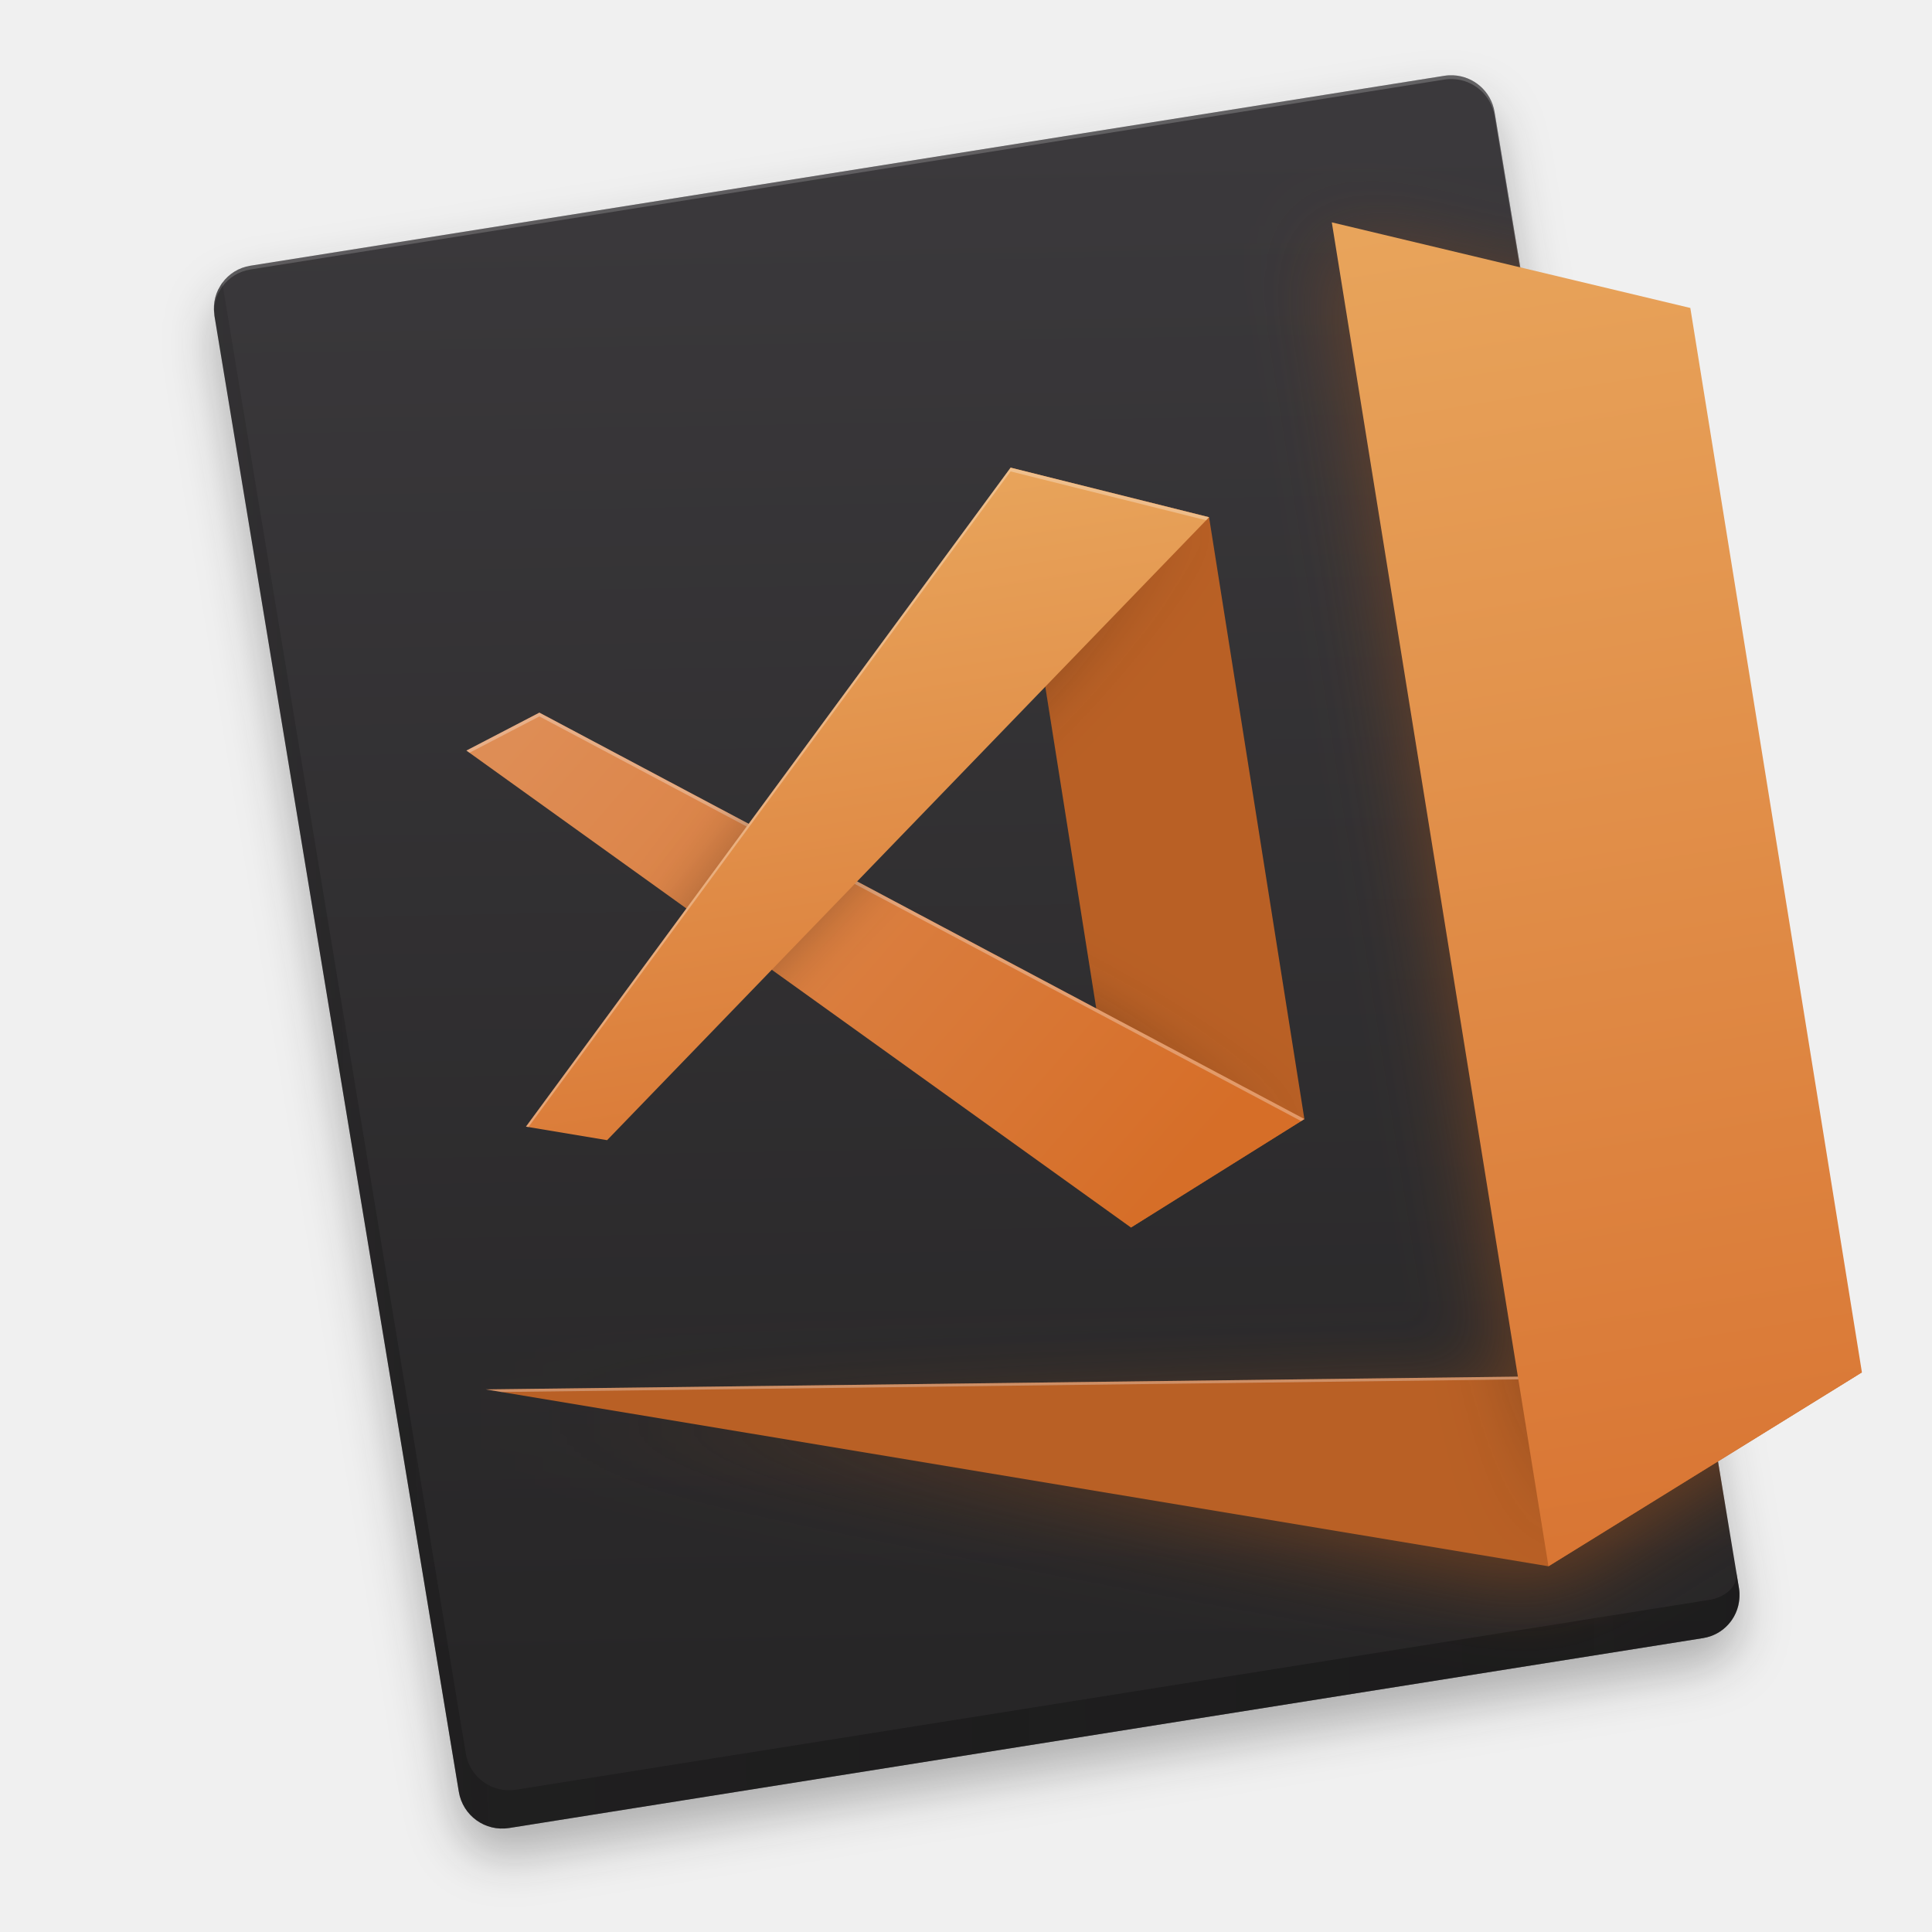
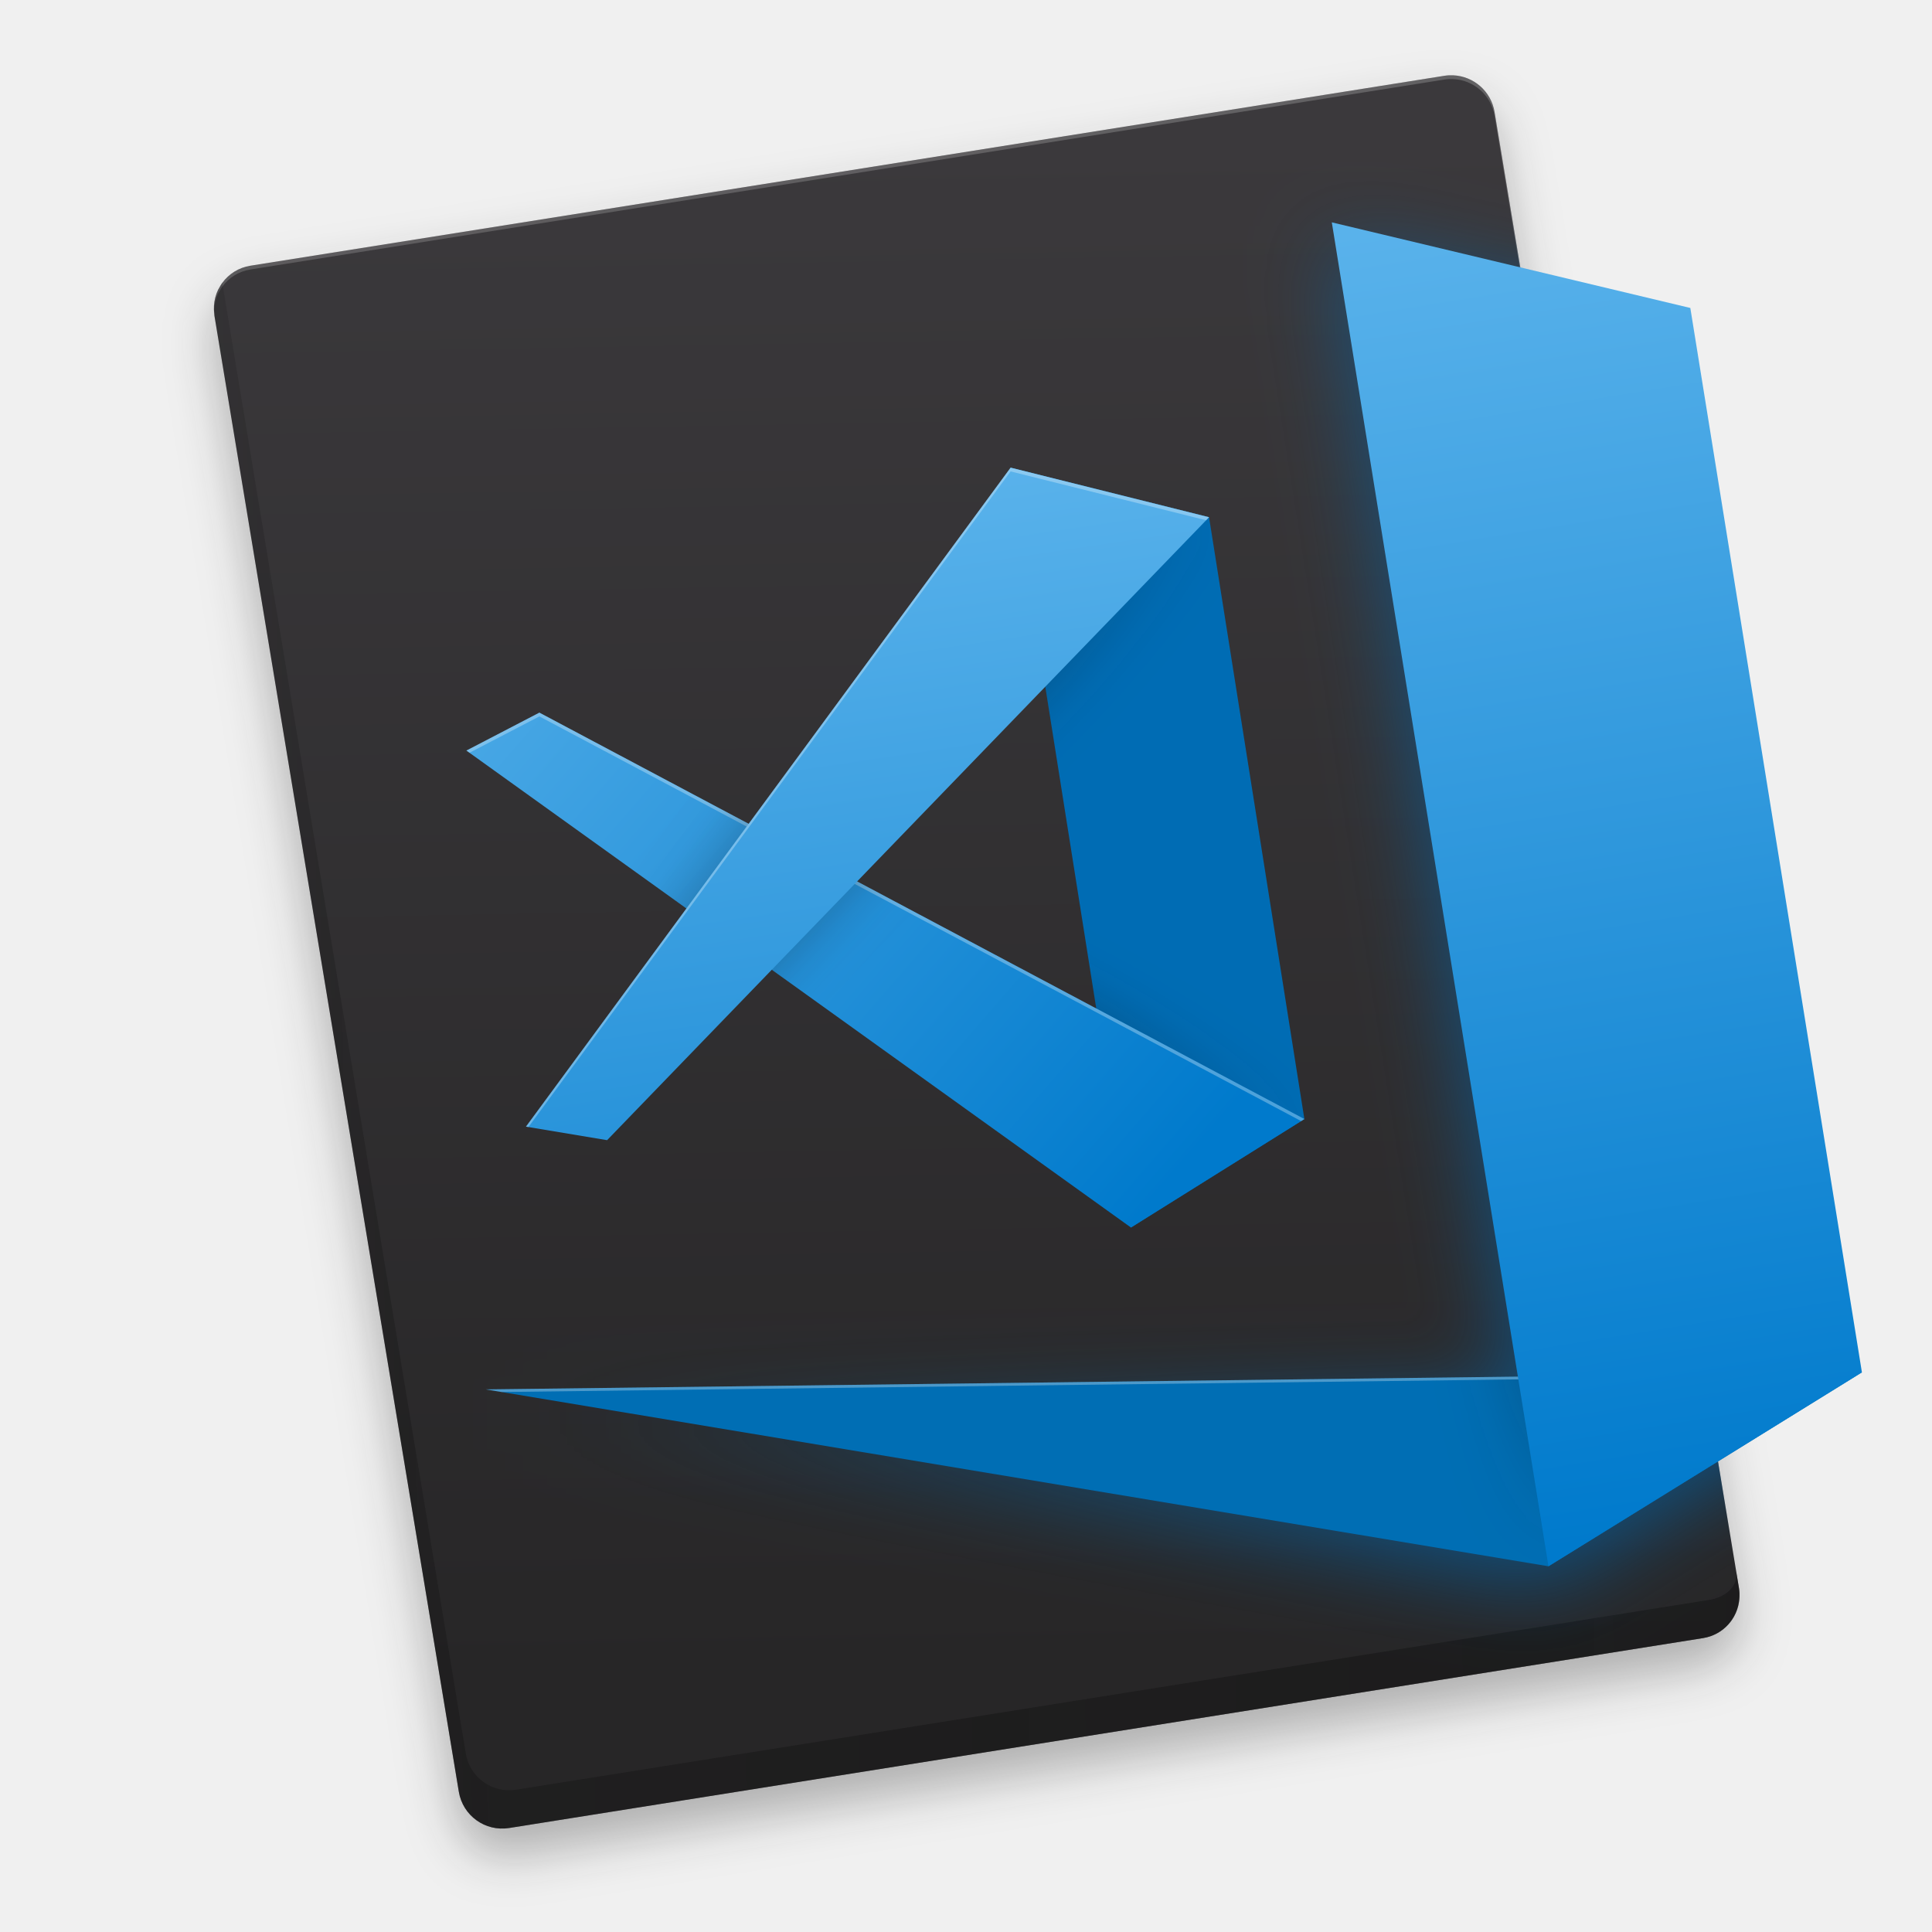
<svg xmlns="http://www.w3.org/2000/svg" xmlns:xlink="http://www.w3.org/1999/xlink" width="512" height="512" viewBox="0 0 512 512" version="1.1" id="svg1528" style="enable-background:new">
  <defs id="defs1522">
-     <linearGradient id="linearGradient910">
-       <stop id="stop906" offset="0" style="stop-color:#d97634;stop-opacity:1" />
-       <stop id="stop908" offset="1" style="stop-color:#e8a45b;stop-opacity:1" />
+     <linearGradient id="linearGradient1514">
+       <stop style="stop-color:#007acc;stop-opacity:1" offset="0" id="stop1510" />
+       <stop style="stop-color:#59b2eb;stop-opacity:1" offset="1" id="stop1512" />
    </linearGradient>
    <linearGradient id="linearGradient1164">
      <stop style="stop-color:#111111;stop-opacity:0.307" offset="0" id="stop1160" />
      <stop id="stop1168" offset="0.163" style="stop-color:#111111;stop-opacity:0.741" />
      <stop style="stop-color:#111111" offset="1" id="stop1162" />
    </linearGradient>
    <linearGradient id="linearGradient1025">
      <stop style="stop-color:#3b393c" offset="0" id="stop1021" />
      <stop style="stop-color:#272627" offset="1" id="stop1023" />
    </linearGradient>
    <linearGradient id="linearGradient919">
      <stop style="stop-color:#111111" offset="0" id="stop915" />
      <stop style="stop-color:#111111;stop-opacity:0" offset="1" id="stop917" />
    </linearGradient>
    <clipPath clipPathUnits="userSpaceOnUse" id="clipPath926-3">
      <path style="color:#000000;fill:#9e7fd1;stroke-width:0.099;stroke-dasharray:0.099, 0.198;stroke-dashoffset:0.26" d="M 0,18.986 19.05,25.4 v -3.585 z" id="path928-6" />
    </clipPath>
    <filter style="color-interpolation-filters:sRGB" id="filter911-3" x="-0.24" width="1.48" y="-0.06" height="1.12">
      <feGaussianBlur stdDeviation="0.635" id="feGaussianBlur913-5" />
    </filter>
    <linearGradient xlink:href="#linearGradient919" id="linearGradient943" gradientUnits="userSpaceOnUse" x1="19.05" y1="21.815" x2="19.05" y2="25.331" />
    <clipPath clipPathUnits="userSpaceOnUse" id="clipPath1119-3">
      <path style="color:#000000;fill:#794ebe;stroke-width:0.223" d="M 15.875,5.19 12.382,7.822 V 13.874 L 15.875,16.506 Z" id="path1121-6" />
    </clipPath>
    <clipPath clipPathUnits="userSpaceOnUse" id="clipPath1195-6">
      <path style="color:#000000;fill:#794ebe;stroke-width:0.223" d="m 1.587,7.313 v 7.071 L 3.035,12.952 V 8.745 Z m 0,7.071 1.447,0.484 v -5.29e-4 z" id="path1197-2" />
    </clipPath>
    <clipPath clipPathUnits="userSpaceOnUse" id="clipPath1231-2">
      <path style="color:#000000;fill:#f22c42;stroke-width:0.056" d="m -132.129,65.855 -1.447,0.484 3.573,3.535 1.387,-1.371 z m 5.333,4.019 -1.82,1.372 5.834,5.772 3.493,-1.486 z" id="path1233-7" />
    </clipPath>
    <linearGradient xlink:href="#linearGradient1164" id="linearGradient1166" x1="25.388" y1="110.597" x2="103.491" y2="110.662" gradientUnits="userSpaceOnUse" gradientTransform="matrix(5.084954,-0.0887582,0.0887582,5.084954,-74.37288,-456.2054)" />
    <linearGradient xlink:href="#linearGradient1025" id="linearGradient9603" gradientUnits="userSpaceOnUse" x1="80.854" y1="22.566" x2="80.854" y2="102.934" gradientTransform="matrix(5.084954,-0.0887582,0.0887582,5.084954,-74.37288,-456.2054)" />
    <clipPath clipPathUnits="userSpaceOnUse" id="clipPath5030">
      <path style="color:#000000;fill:#bc1938;stroke-width:4.511;stroke-linejoin:round;stroke-dashoffset:0.259;paint-order:markers stroke fill" d="m -61.059,62.723 c -0.152,-0.009 -0.308,-0.005 -0.465,0.018 l -62.689,8.854 c -0.619,0.087 -1.139,0.414 -1.486,0.871 v -0.004 c -0.064,0.084 -0.116,0.177 -0.168,0.27 -0.017,0.03 -0.039,0.057 -0.055,0.088 -0.064,0.126 -0.115,0.259 -0.154,0.396 -0.04,0.14 -0.065,0.284 -0.078,0.432 -0.012,0.144 -0.008,0.291 0.008,0.439 3.5e-4,0.003 -3.7e-4,0.006 0,0.01 -7e-5,6.43e-4 7e-5,0.001 0,0.002 0.003,0.026 1e-5,0.052 0.004,0.078 l 11.449,77.518 c 0.185,1.254 1.345,2.121 2.6,1.943 l 62.689,-8.854 c 1.057,-0.149 1.826,-0.993 1.934,-2.004 0.02,-0.189 0.025,-0.381 -0.004,-0.578 L -58.924,64.684 c -0.162,-1.097 -1.07,-1.897 -2.135,-1.961 z" id="path5032" />
    </clipPath>
    <filter style="color-interpolation-filters:sRGB" id="filter5120" x="-0.039" width="1.077" y="-0.034" height="1.067">
      <feGaussianBlur stdDeviation="6.55" id="feGaussianBlur5122" />
    </filter>
-     <linearGradient xlink:href="#linearGradient910" id="linearGradient1401" x1="-51.764" y1="154.049" x2="-51.764" y2="60.007" gradientUnits="userSpaceOnUse" gradientTransform="matrix(3.728615,-0.6010918,0.6010918,3.728615,402.1072,-539.9044)" />
+     <linearGradient xlink:href="#linearGradient1514" id="linearGradient1401" x1="-51.764" y1="154.049" x2="-51.764" y2="60.007" gradientUnits="userSpaceOnUse" gradientTransform="matrix(3.728615,-0.6010918,0.6010918,3.728615,402.1072,-539.9044)" />
    <clipPath clipPathUnits="userSpaceOnUse" id="clipPath926-3-3">
      <path style="color:#000000;fill:#9e7fd1;stroke-width:0.099;stroke-dasharray:0.099, 0.198;stroke-dashoffset:0.26" d="M 0,18.986 19.05,25.4 v -3.585 z" id="path928-6-6" />
    </clipPath>
    <filter style="color-interpolation-filters:sRGB" id="filter911-3-3" x="-0.24" width="1.48" y="-0.06" height="1.12">
      <feGaussianBlur stdDeviation="0.635" id="feGaussianBlur913-5-5" />
    </filter>
    <clipPath clipPathUnits="userSpaceOnUse" id="clipPath7658">
      <path style="color:#000000;fill:#20994f" d="M 346.267,512 216.9,477.002 512,159.683 512,352.317 Z" id="path7660" />
    </clipPath>
    <clipPath clipPathUnits="userSpaceOnUse" id="clipPath7683">
      <path id="path7685" d="M 86.854,441.819 7.6001702e-6,314.547 8.4096104e-6,197.453 178,466.478 Z" style="color:#000000;fill:#20994f" />
    </clipPath>
    <clipPath clipPathUnits="userSpaceOnUse" id="clipPath5030-6">
      <path style="color:#000000;fill:#bc1938;stroke-width:4.511;stroke-linejoin:round;stroke-dashoffset:0.259;paint-order:markers stroke fill" d="m -61.059,62.723 c -0.152,-0.009 -0.308,-0.005 -0.465,0.018 l -62.689,8.854 c -0.619,0.087 -1.139,0.414 -1.486,0.871 v -0.004 c -0.064,0.084 -0.116,0.177 -0.168,0.27 -0.017,0.03 -0.039,0.057 -0.055,0.088 -0.064,0.126 -0.115,0.259 -0.154,0.396 -0.04,0.14 -0.065,0.284 -0.078,0.432 -0.012,0.144 -0.008,0.291 0.008,0.439 3.5e-4,0.003 -3.7e-4,0.006 0,0.01 -7e-5,6.43e-4 7e-5,0.001 0,0.002 0.003,0.026 1e-5,0.052 0.004,0.078 l 11.449,77.518 c 0.185,1.254 1.345,2.121 2.6,1.943 l 62.689,-8.854 c 1.057,-0.149 1.826,-0.993 1.934,-2.004 0.02,-0.189 0.025,-0.381 -0.004,-0.578 L -58.924,64.684 c -0.162,-1.097 -1.07,-1.897 -2.135,-1.961 z" id="path5032-2" />
    </clipPath>
    <linearGradient xlink:href="#linearGradient982" id="linearGradient984" x1="-60.737" y1="134.93" x2="-110.534" y2="131.133" gradientUnits="userSpaceOnUse" />
    <linearGradient id="linearGradient982">
-       <stop style="stop-color:#974e1d;stop-opacity:1" offset="0" id="stop978" />
-       <stop style="stop-color:#874519;stop-opacity:0" offset="1" id="stop980" />
+       <stop style="stop-color:#0069b4;stop-opacity:1" offset="0" id="stop978" />
+       <stop style="stop-color:#006eb4;stop-opacity:0" offset="1" id="stop980" />
    </linearGradient>
    <filter style="color-interpolation-filters:sRGB" id="filter994" x="-0.071" width="1.142" y="-0.073" height="1.146">
      <feGaussianBlur stdDeviation="1.937" id="feGaussianBlur996" />
    </filter>
    <linearGradient xlink:href="#linearGradient919" id="linearGradient1020" gradientUnits="userSpaceOnUse" x1="19.05" y1="21.815" x2="19.05" y2="25.331" />
    <linearGradient xlink:href="#linearGradient919" id="linearGradient7641" gradientUnits="userSpaceOnUse" x1="386.824" y1="218.909" x2="512" y2="134.522" />
    <clipPath clipPathUnits="userSpaceOnUse" id="clipPath7623">
      <path style="color:#000000;fill:#20994f;stroke-width:20.081" d="M 386.824,-1.1412098e-5 386.824,512 l 125.176,-53.25 V 53.248 Z" id="path7625" />
    </clipPath>
    <linearGradient xlink:href="#linearGradient919" id="linearGradient7650" gradientUnits="userSpaceOnUse" x1="282.939" y1="219.383" x2="332.301" y2="212.122" gradientTransform="matrix(2.47815,0.3928405,-0.3925005,2.480297,-228.2341,-412.5947)" />
    <filter style="color-interpolation-filters:sRGB" id="filter7652" x="-0.092" width="1.183" y="-0.101" height="1.202">
      <feGaussianBlur stdDeviation="21.258" id="feGaussianBlur7654" />
    </filter>
-     <linearGradient xlink:href="#linearGradient7675" id="linearGradient7591" x1="386.824" y1="512" x2="51.875" y2="111.971" gradientUnits="userSpaceOnUse" />
-     <linearGradient id="linearGradient7675">
-       <stop id="stop7671" offset="0" style="stop-color:#d66e28;stop-opacity:1" />
-       <stop id="stop7673" offset="1" style="stop-color:#de8d55;stop-opacity:1" />
-     </linearGradient>
+     <linearGradient xlink:href="#linearGradient1514" id="linearGradient7591" x1="386.824" y1="512" x2="-53.249" y2="-11.44" gradientUnits="userSpaceOnUse" />
    <clipPath clipPathUnits="userSpaceOnUse" id="clipPath7663">
      <path style="color:#000000;fill:#f76363;stroke-width:5.02" d="M -1.1058357e-5,129.311 386.824,512 512,458.75 51.875,111.971 Z" id="path7665" />
    </clipPath>
    <filter style="color-interpolation-filters:sRGB" id="filter7667" x="-0.095" width="1.191" y="-0.097" height="1.193">
      <feGaussianBlur stdDeviation="18.035" id="feGaussianBlur7669" />
    </filter>
-     <linearGradient xlink:href="#linearGradient910" id="linearGradient7583" x1="386.824" y1="460.536" x2="386.824" y2="2.9999967e-06" gradientUnits="userSpaceOnUse" />
+     <linearGradient xlink:href="#linearGradient1514" id="linearGradient7583" x1="379.762" y1="739.138" x2="386.824" y2="2.9999967e-06" gradientUnits="userSpaceOnUse" />
    <linearGradient xlink:href="#linearGradient5146" id="linearGradient5148" x1="333.891" y1="27.274" x2="333.891" y2="371.84" gradientUnits="userSpaceOnUse" gradientTransform="matrix(1.005031,0,0,1.005031,-152.6469,-341.0742)" />
    <linearGradient id="linearGradient5146">
      <stop style="stop-color:#ffffff" offset="0" id="stop5142" />
      <stop style="stop-color:#ffffff;stop-opacity:0" offset="1" id="stop5144" />
    </linearGradient>
  </defs>
  <g id="layer1" transform="translate(151.1643,340.9738)">
-     <g id="g5090" style="stroke-width:1.005" transform="matrix(0.9949939,0,0,0.9949939,0.718413,-1.607109)">
-       <path style="color:#000000;opacity:0.3;fill:#111111;stroke-width:4.533;stroke-linejoin:round;stroke-dashoffset:0.259;paint-order:markers stroke fill;filter:url(#filter5120)" d="m 234.393,-313.982 c -0.774,-0.033 -1.567,0.004 -2.362,0.131 l -317.987,50.584 c -3.141,0.5 -5.756,2.205 -7.481,4.561 l -3.47e-4,-0.02 c -0.32,0.433 -0.573,0.912 -0.83,1.385 -0.083,0.155 -0.194,0.293 -0.27,0.452 -0.314,0.647 -0.56,1.327 -0.749,2.03 -0.192,0.713 -0.308,1.448 -0.359,2.202 -0.05,0.732 -0.016,1.479 0.079,2.234 0.002,0.017 -0.001,0.033 8.69e-4,0.05 -2.99e-4,0.003 4.69e-4,0.007 1.77e-4,0.01 0.018,0.133 0.005,0.263 0.027,0.397 l 65.099,393.157 c 1.053,6.358 7.027,10.663 13.391,9.651 l 317.987,-50.584 c 5.363,-0.853 9.197,-5.211 9.654,-10.361 0.085,-0.962 0.094,-1.939 -0.072,-2.939 L 245.423,-304.2 c -0.921,-5.563 -5.608,-9.549 -11.029,-9.782 z" id="path5092" />
-       <path id="path9608" d="m 385.558,-364.043 c -0.774,-0.033 -1.567,0.004 -2.362,0.131 l -317.987,50.584 c -3.141,0.5 -5.756,2.205 -7.481,4.561 l -3.47e-4,-0.02 c -0.32,0.433 -0.573,0.912 -0.83,1.385 -0.083,0.155 -0.194,0.293 -0.27,0.452 -0.314,0.647 -0.56,1.327 -0.749,2.03 -0.192,0.713 -0.308,1.448 -0.359,2.202 -0.05,0.732 -0.016,1.479 0.079,2.234 0.002,0.017 -0.001,0.033 8.69e-4,0.05 -2.99e-4,0.003 4.69e-4,0.007 1.77e-4,0.01 0.018,0.133 0.005,0.263 0.027,0.397 L 120.724,93.13 c 1.053,6.358 7.027,10.663 13.391,9.651 L 452.103,52.197 c 5.363,-0.853 9.197,-5.211 9.654,-10.361 0.085,-0.962 0.094,-1.939 -0.072,-2.939 l -65.098,-393.158 c -0.921,-5.563 -5.608,-9.549 -11.029,-9.782 z" style="color:#000000;fill:url(#linearGradient9603);stroke-width:4.533;stroke-linejoin:round;stroke-dashoffset:0.259;paint-order:markers stroke fill" transform="translate(-151.1643,43.02616)" />
-       <path style="color:#000000;opacity:0.2;fill:url(#linearGradient5148);stroke-width:4.533;stroke-linejoin:round;stroke-dashoffset:0.259;paint-order:markers stroke fill;enable-background:new" d="m 234.394,-321.017 c -0.774,-0.033 -1.568,0.003 -2.363,0.13 l -317.986,50.585 c -3.141,0.5 -5.756,2.203 -7.481,4.56 v -0.02 c -0.32,0.433 -0.573,0.912 -0.83,1.386 -0.083,0.155 -0.195,0.293 -0.271,0.451 -0.314,0.647 -0.561,1.327 -0.75,2.03 -0.192,0.713 -0.308,1.449 -0.359,2.202 -0.028,0.408 -0.022,0.822 -0.002,1.239 0.003,-0.077 -0.003,-0.157 0.002,-0.234 0.051,-0.754 0.167,-1.489 0.359,-2.202 0.189,-0.702 0.436,-1.383 0.75,-2.03 0.076,-0.159 0.188,-0.297 0.271,-0.451 0.257,-0.474 0.511,-0.953 0.83,-1.386 v 0.02 c 1.725,-2.357 4.34,-4.06 7.481,-4.56 l 317.986,-50.585 c 0.796,-0.127 1.589,-0.163 2.363,-0.13 5.421,0.232 10.107,4.218 11.028,9.781 l 65.099,393.158 c 0.058,0.348 0.086,0.693 0.106,1.036 0.02,-0.672 0.009,-1.35 -0.106,-2.041 L 245.422,-311.235 c -0.921,-5.563 -5.607,-9.549 -11.028,-9.781 z" id="path5133" />
-       <path id="rect1155" d="m 57.727,-308.787 c -1.787,2.42 -2.637,5.532 -2.102,8.759 L 120.724,93.129 c 1.053,6.358 7.027,10.663 13.391,9.651 l 317.987,-50.584 c 6.364,-1.012 10.636,-6.943 9.583,-13.301 l -0.78,-4.543 c 0.807,4.389 -3.423,7.077 -6.955,7.638 L 135.964,92.575 c -6.364,1.012 -12.329,-3.294 -13.381,-9.651 z" style="color:#000000;opacity:0.5;fill:url(#linearGradient1166);stroke-width:4.533;stroke-linejoin:round;stroke-dashoffset:0.259;paint-order:markers stroke fill" transform="translate(-151.1643,43.02616)" />
-       <g style="opacity:0.25;stroke-width:0.053;enable-background:new" transform="matrix(13.90686,-2.24193,2.24193,13.90686,-62.09363,-234.4293)" clip-path="url(#clipPath926-3)" id="g924-6">
-         <path id="path13755-3-2" d="M 19.05,-9.9265259e-6 V 25.4 L 25.4,22.758 V 2.642 Z" style="color:#000000;fill:url(#linearGradient943);stroke-width:0.021;filter:url(#filter911-3)" />
+     <g id="g5090" style="stroke-width:1.005" transform="matrix(0.9949939,0,0,0.9949939,0.718413,-1.607109)" />
+     <rect width="0" height="0" x="0" y="0" id="rect91" />
+     <g id="g2303">
+       <path id="path5092" d="m 234.393,-313.982 c -0.774,-0.033 -1.567,0.004 -2.362,0.131 l -317.987,50.584 c -3.141,0.5 -5.756,2.205 -7.481,4.561 l -3.47e-4,-0.02 c -0.32,0.433 -0.573,0.912 -0.83,1.385 -0.083,0.155 -0.194,0.293 -0.27,0.452 -0.314,0.647 -0.56,1.327 -0.749,2.03 -0.192,0.713 -0.308,1.448 -0.359,2.202 -0.05,0.732 -0.016,1.479 0.079,2.234 0.002,0.017 -0.001,0.033 8.69e-4,0.05 -2.99e-4,0.003 4.69e-4,0.007 1.77e-4,0.01 0.018,0.133 0.005,0.263 0.027,0.397 l 65.099,393.157 c 1.053,6.358 7.027,10.663 13.391,9.651 l 317.987,-50.584 c 5.363,-0.853 9.197,-5.211 9.654,-10.361 0.085,-0.962 0.094,-1.939 -0.072,-2.939 L 245.423,-304.2 c -0.921,-5.563 -5.608,-9.549 -11.029,-9.782 z" style="enable-background:new;stroke-width:4.533;color:#000000;opacity:0.3;fill:#111111;stroke-linejoin:round;stroke-dashoffset:0.259;paint-order:markers stroke fill;filter:url(#filter5120)" transform="matrix(0.9949939,0,0,0.9949939,0.71841,-1.60711)" />
+       <path transform="matrix(0.9949939,0,0,0.9949939,-149.6891,41.20366)" style="enable-background:new;stroke-width:4.533;color:#000000;fill:url(#linearGradient9603);stroke-linejoin:round;stroke-dashoffset:0.259;paint-order:markers stroke fill" d="m 385.558,-364.043 c -0.774,-0.033 -1.567,0.004 -2.362,0.131 l -317.987,50.584 c -3.141,0.5 -5.756,2.205 -7.481,4.561 l -3.47e-4,-0.02 c -0.32,0.433 -0.573,0.912 -0.83,1.385 -0.083,0.155 -0.194,0.293 -0.27,0.452 -0.314,0.647 -0.56,1.327 -0.749,2.03 -0.192,0.713 -0.308,1.448 -0.359,2.202 -0.05,0.732 -0.016,1.479 0.079,2.234 0.002,0.017 -0.001,0.033 8.69e-4,0.05 -2.99e-4,0.003 4.69e-4,0.007 1.77e-4,0.01 0.018,0.133 0.005,0.263 0.027,0.397 L 120.724,93.13 c 1.053,6.358 7.027,10.663 13.391,9.651 L 452.103,52.197 c 5.363,-0.853 9.197,-5.211 9.654,-10.361 0.085,-0.962 0.094,-1.939 -0.072,-2.939 l -65.098,-393.158 c -0.921,-5.563 -5.608,-9.549 -11.029,-9.782 z" id="path9608" />
+       <path id="path5133" d="m 234.394,-321.017 c -0.774,-0.033 -1.568,0.003 -2.363,0.13 l -317.986,50.585 c -3.141,0.5 -5.756,2.203 -7.481,4.56 v -0.02 c -0.32,0.433 -0.573,0.912 -0.83,1.386 -0.083,0.155 -0.195,0.293 -0.271,0.451 -0.314,0.647 -0.561,1.327 -0.75,2.03 -0.192,0.713 -0.308,1.449 -0.359,2.202 -0.028,0.408 -0.022,0.822 -0.002,1.239 0.003,-0.077 -0.003,-0.157 0.002,-0.234 0.051,-0.754 0.167,-1.489 0.359,-2.202 0.189,-0.702 0.436,-1.383 0.75,-2.03 0.076,-0.159 0.188,-0.297 0.271,-0.451 0.257,-0.474 0.511,-0.953 0.83,-1.386 v 0.02 c 1.725,-2.357 4.34,-4.06 7.481,-4.56 l 317.986,-50.585 c 0.796,-0.127 1.589,-0.163 2.363,-0.13 5.421,0.232 10.107,4.218 11.028,9.781 l 65.099,393.158 c 0.058,0.348 0.086,0.693 0.106,1.036 0.02,-0.672 0.009,-1.35 -0.106,-2.041 L 245.422,-311.235 c -0.921,-5.563 -5.607,-9.549 -11.028,-9.781 z" style="enable-background:new;stroke-width:4.533;color:#000000;opacity:0.2;fill:url(#linearGradient5148);stroke-linejoin:round;stroke-dashoffset:0.259;paint-order:markers stroke fill" transform="matrix(0.9949939,0,0,0.9949939,0.71841,-1.60711)" />
+       <path transform="matrix(0.9949939,0,0,0.9949939,-149.6891,41.20366)" style="enable-background:new;stroke-width:4.533;color:#000000;opacity:0.5;fill:url(#linearGradient1166);stroke-linejoin:round;stroke-dashoffset:0.259;paint-order:markers stroke fill" d="m 57.727,-308.787 c -1.787,2.42 -2.637,5.532 -2.102,8.759 L 120.724,93.129 c 1.053,6.358 7.027,10.663 13.391,9.651 l 317.987,-50.584 c 6.364,-1.012 10.636,-6.943 9.583,-13.301 l -0.78,-4.543 c 0.807,4.389 -3.423,7.077 -6.955,7.638 L 135.964,92.575 c -6.364,1.012 -12.329,-3.294 -13.381,-9.651 z" id="rect1155" />
+       <g id="g924-6" clip-path="url(#clipPath926-3)" transform="matrix(13.83724,-2.230707,2.230707,13.83724,-61.06437,-234.8629)" style="enable-background:new;stroke-width:0.053;opacity:0.25">
+         <path style="color:#000000;fill:url(#linearGradient943);stroke-width:0.021;filter:url(#filter911-3)" d="M 19.05,-9.9265259e-6 V 25.4 L 25.4,22.758 V 2.642 Z" id="path13755-3-2" />
      </g>
-       <g style="stroke-width:0.198;enable-background:new" transform="matrix(5.084954,-0.0887582,0.0887582,5.084954,539.3074,-645.3823)" clip-path="url(#clipPath5030-6)" id="g5028">
-         <path style="color:#000000;opacity:0.6;fill:url(#linearGradient984);stroke-width:0.013;stroke-dasharray:0.013, 0.026;stroke-dashoffset:0.26;filter:url(#filter994)" d="m -65.526,76.602 7.863,54.857 -48.924,-0.248 50.217,9.264 15.016,-8.934 -7.252,-50.586 z" id="path945" transform="matrix(1.104858,0,0,1.104858,4.848903,-13.21729)" />
+       <g id="g5028" clip-path="url(#clipPath5030-6)" transform="matrix(5.059498,-0.08831387,0.08831387,5.059498,537.3259,-643.7586)" style="enable-background:new;stroke-width:0.198">
+         <path transform="matrix(1.104858,0,0,1.104858,4.848903,-13.21729)" id="path945" d="m -65.526,76.602 7.863,54.857 -48.924,-0.248 50.217,9.264 15.016,-8.934 -7.252,-50.586 z" style="color:#000000;opacity:0.6;fill:url(#linearGradient984);stroke-width:0.013;stroke-dasharray:0.013, 0.026;stroke-dashoffset:0.26;filter:url(#filter994)" />
      </g>
-       <path style="color:#000000;fill:#b96025;stroke-width:0.074;stroke-dasharray:0.074, 0.148;stroke-dashoffset:0.26;fill-opacity:1" d="M -23.255,28.984 343.262,24.442 259.777,76.096 Z" id="path13757" />
-       <path id="path1262" d="m -23.255,28.985 4.162,0.696 361.125,-4.481 1.23,-0.759 z" style="color:#000000;opacity:0.3;fill:#ffffff;stroke-width:0.074;stroke-dasharray:0.074, 0.148;stroke-dashoffset:0.26" />
-       <path style="color:#000000;fill:url(#linearGradient1401);stroke-width:0.296" d="M 202.072,-281.851 259.777,76.096 343.262,24.442 297.56,-259.051 Z" id="path13755" />
-       <g style="opacity:0.25;stroke-width:0.053;enable-background:new" transform="matrix(13.90686,-2.24193,2.24193,13.90686,-62.09363,-234.4293)" clip-path="url(#clipPath926-3-3)" id="g924-6-9">
-         <path id="path13755-3-2-1" d="M 19.05,-9.9250479e-6 V 25.4 L 25.4,22.758 V 2.642 Z" style="color:#000000;fill:url(#linearGradient1020);stroke-width:0.021;filter:url(#filter911-3-3)" />
+       <path id="path13757" d="M -23.255,28.984 343.262,24.442 259.777,76.096 Z" style="enable-background:new;stroke-width:0.074;color:#000000;fill:#006eb4;stroke-dasharray:0.074, 0.148;stroke-dashoffset:0.26;fill-opacity:1" transform="matrix(0.9949939,0,0,0.9949939,0.71841,-1.60711)" />
+       <path style="enable-background:new;stroke-width:0.074;color:#000000;opacity:0.3;fill:#ffffff;stroke-dasharray:0.074, 0.148;stroke-dashoffset:0.26" d="m -23.255,28.985 4.162,0.696 361.125,-4.481 1.23,-0.759 z" id="path1262" transform="matrix(0.9949939,0,0,0.9949939,0.71841,-1.60711)" />
+       <path id="path13755" d="M 202.072,-281.851 259.777,76.096 343.262,24.442 297.56,-259.051 Z" style="enable-background:new;stroke-width:0.296;color:#000000;fill:url(#linearGradient1401)" transform="matrix(0.9949939,0,0,0.9949939,0.71841,-1.60711)" />
+       <g id="g924-6-9" clip-path="url(#clipPath926-3-3)" transform="matrix(13.83724,-2.230707,2.230707,13.83724,-61.06437,-234.8629)" style="enable-background:new;stroke-width:0.053;opacity:0.25">
+         <path style="color:#000000;fill:url(#linearGradient1020);stroke-width:0.021;filter:url(#filter911-3-3)" d="M 19.05,-9.9250479e-6 V 25.4 L 25.4,22.758 V 2.642 Z" id="path13755-3-2-1" />
      </g>
-       <g id="g3435" transform="matrix(0.3956323,-0.06266201,0.06260777,0.3952899,-36.51842,-192.2813)" style="fill:#2db261;stroke-width:2.51;enable-background:new">
-         <path id="path3209-9" d="M 386.824,0 V 512 L 512,458.75 V 53.248 Z" style="color:#000000;fill:#b96025;stroke-width:20.081;fill-opacity:1" />
-         <g id="g7621" clip-path="url(#clipPath7623)" style="fill:url(#linearGradient7641)">
-           <path id="path7611" d="M 386.822,-0.002 177.756,206.842 51.876,111.972 -0.002,129.312 128.061,256.007 -0.002,382.705 51.876,400.046 177.756,305.17 386.827,511.999 511.999,458.749 242.986,256.005 512.001,53.247 Z" style="color:#000000;opacity:0.25;fill:url(#linearGradient7650);stroke-width:5.02;filter:url(#filter7652)" />
+       <g style="enable-background:new;stroke-width:2.51;fill:#2db261" transform="matrix(0.3936518,-0.06234832,0.06229435,0.393311,-35.6172,-192.9258)" id="g3435">
+         <path style="color:#000000;fill:#006cb4;stroke-width:20.081;fill-opacity:1" d="M 386.824,0 V 512 L 512,458.75 V 53.248 Z" id="path3209-9" />
+         <g style="fill:url(#linearGradient7641)" clip-path="url(#clipPath7623)" id="g7621">
+           <path style="color:#000000;opacity:0.25;fill:url(#linearGradient7650);stroke-width:5.02;filter:url(#filter7652)" d="M 386.822,-0.002 177.756,206.842 51.876,111.972 -0.002,129.312 128.061,256.007 -0.002,382.705 51.876,400.046 177.756,305.17 386.827,511.999 511.999,458.749 242.986,256.005 512.001,53.247 Z" id="path7611" />
        </g>
-         <path id="path3240-60" d="M 0,129.311 386.824,512 512,458.75 51.875,111.971 Z" style="color:#000000;fill:url(#linearGradient7591);stroke-width:5.02" />
-         <path style="color:#000000;opacity:0.3;fill:#ffffff;stroke-width:2" d="m 142.943,188.854 -19.342,10.055 0.809,0.58 18.533,-9.635 201.865,107.244 0.865,-0.541 z" transform="matrix(2.47815,0.3928405,-0.3925005,2.480297,-228.2341,-412.5947)" id="path7602" />
-         <g id="g7661" clip-path="url(#clipPath7663)" style="opacity:0.25;filter:url(#filter7667)">
-           <path id="path7656" d="M 51.875,400.046 512,53.248 386.824,2.9999967e-6 0,382.707 Z" style="color:#000000;fill:#000000;stroke-width:5.02" />
+         <path style="color:#000000;fill:url(#linearGradient7591);stroke-width:5.02;fill-opacity:1" d="M 0,129.311 386.824,512 512,458.75 51.875,111.971 Z" id="path3240-60" />
+         <path id="path7602" transform="matrix(2.47815,0.3928405,-0.3925005,2.480297,-228.2341,-412.5947)" d="m 142.943,188.854 -19.342,10.055 0.809,0.58 18.533,-9.635 201.865,107.244 0.865,-0.541 z" style="color:#000000;opacity:0.3;fill:#ffffff;stroke-width:2" />
+         <g style="opacity:0.25;filter:url(#filter7667)" clip-path="url(#clipPath7663)" id="g7661">
+           <path style="color:#000000;fill:#000000;stroke-width:5.02" d="M 51.875,400.046 512,53.248 386.824,2.9999967e-6 0,382.707 Z" id="path7656" />
        </g>
-         <path id="path3238-3" d="M 51.875,400.046 512,53.248 386.824,2.9999967e-6 0,382.707 Z" style="color:#000000;fill:url(#linearGradient7583);stroke-width:5.02;fill-opacity:1.0" />
-         <path style="color:#000000;opacity:0.3;fill:#ffffff;stroke-width:2" d="m 267.82,123.93 -128.434,174.641 0.654,0.109 127.779,-173.75 51.814,12.943 0.779,-0.805 z" transform="matrix(2.47815,0.3928405,-0.3925005,2.480297,-228.2341,-412.5947)" id="path7593" />
+         <path style="color:#000000;fill:url(#linearGradient7583);stroke-width:5.02;fill-opacity:1" d="M 51.875,400.046 512,53.248 386.824,2.9999967e-6 0,382.707 Z" id="path3238-3" />
+         <path id="path7593" transform="matrix(2.47815,0.3928405,-0.3925005,2.480297,-228.2341,-412.5947)" d="m 267.82,123.93 -128.434,174.641 0.654,0.109 127.779,-173.75 51.814,12.943 0.779,-0.805 z" style="color:#000000;opacity:0.3;fill:#ffffff;stroke-width:2" />
      </g>
+       <path id="rect4971" d="M -151.164,-340.974 H 360.836 V 171.026 H -151.164 Z" style="fill:none" />
    </g>
-     <rect width="0" height="0" x="0" y="0" id="rect91" />
-     <path style="fill:none" d="M -151.164,-340.974 H 360.836 V 171.026 H -151.164 Z" id="rect4971" />
  </g>
</svg>
